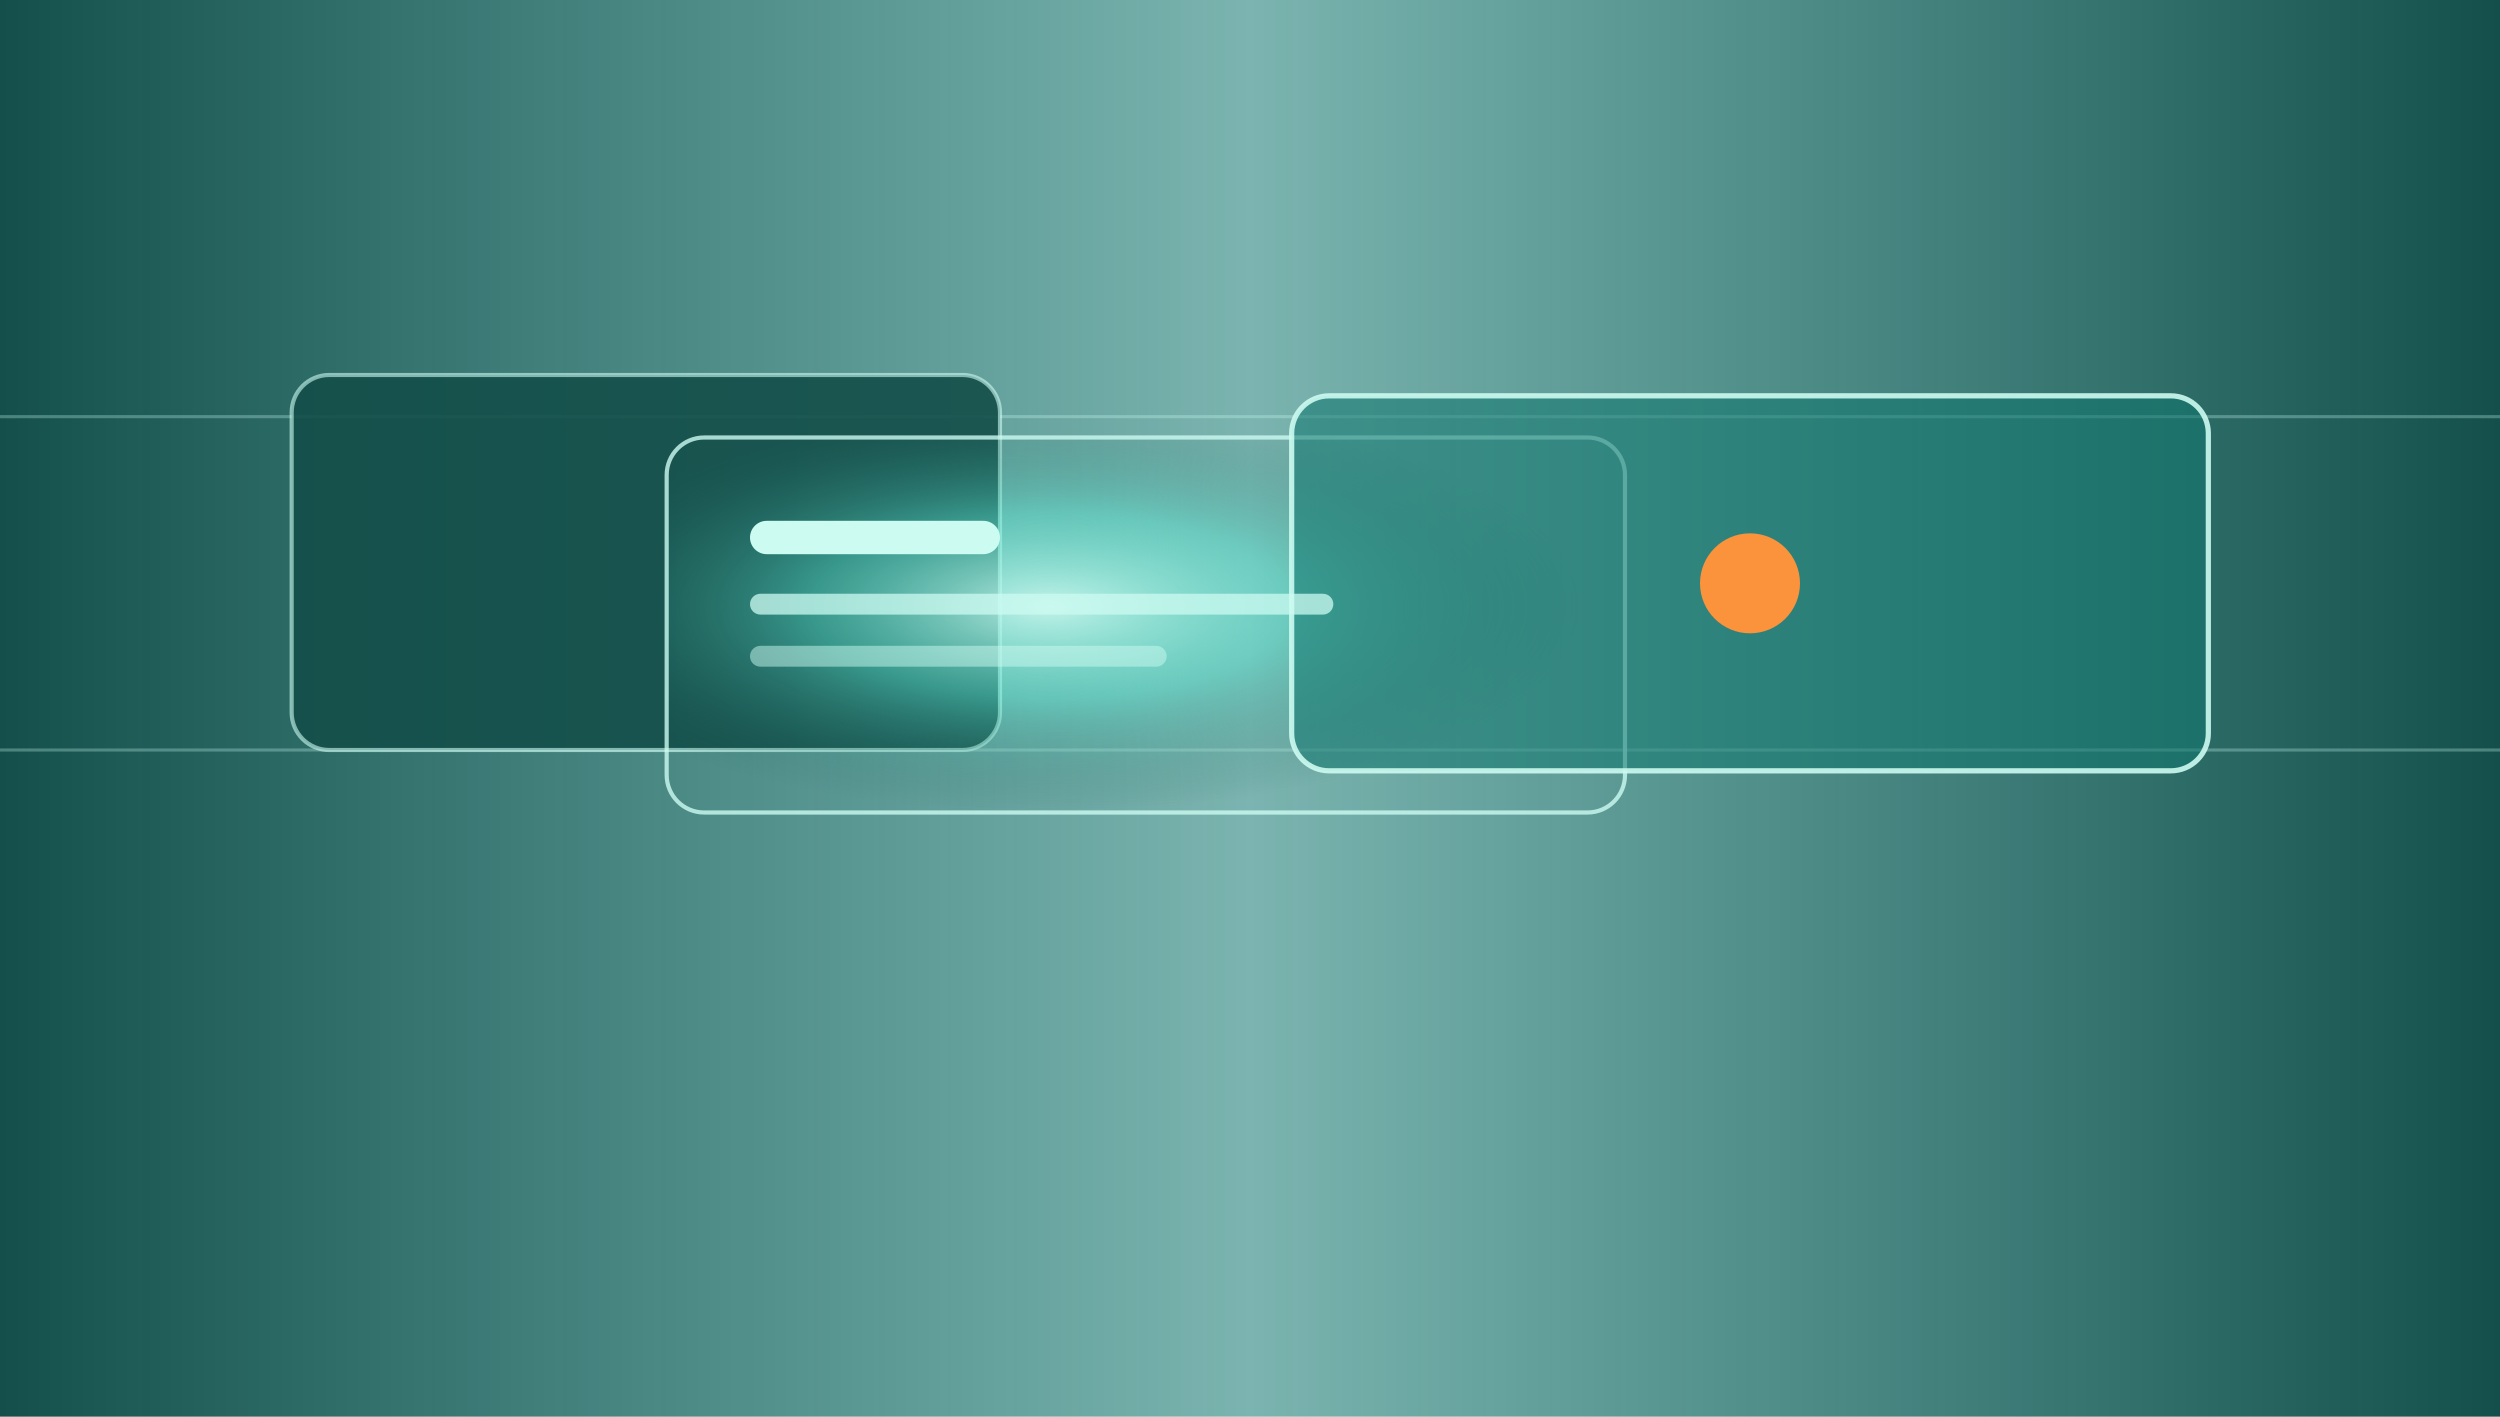
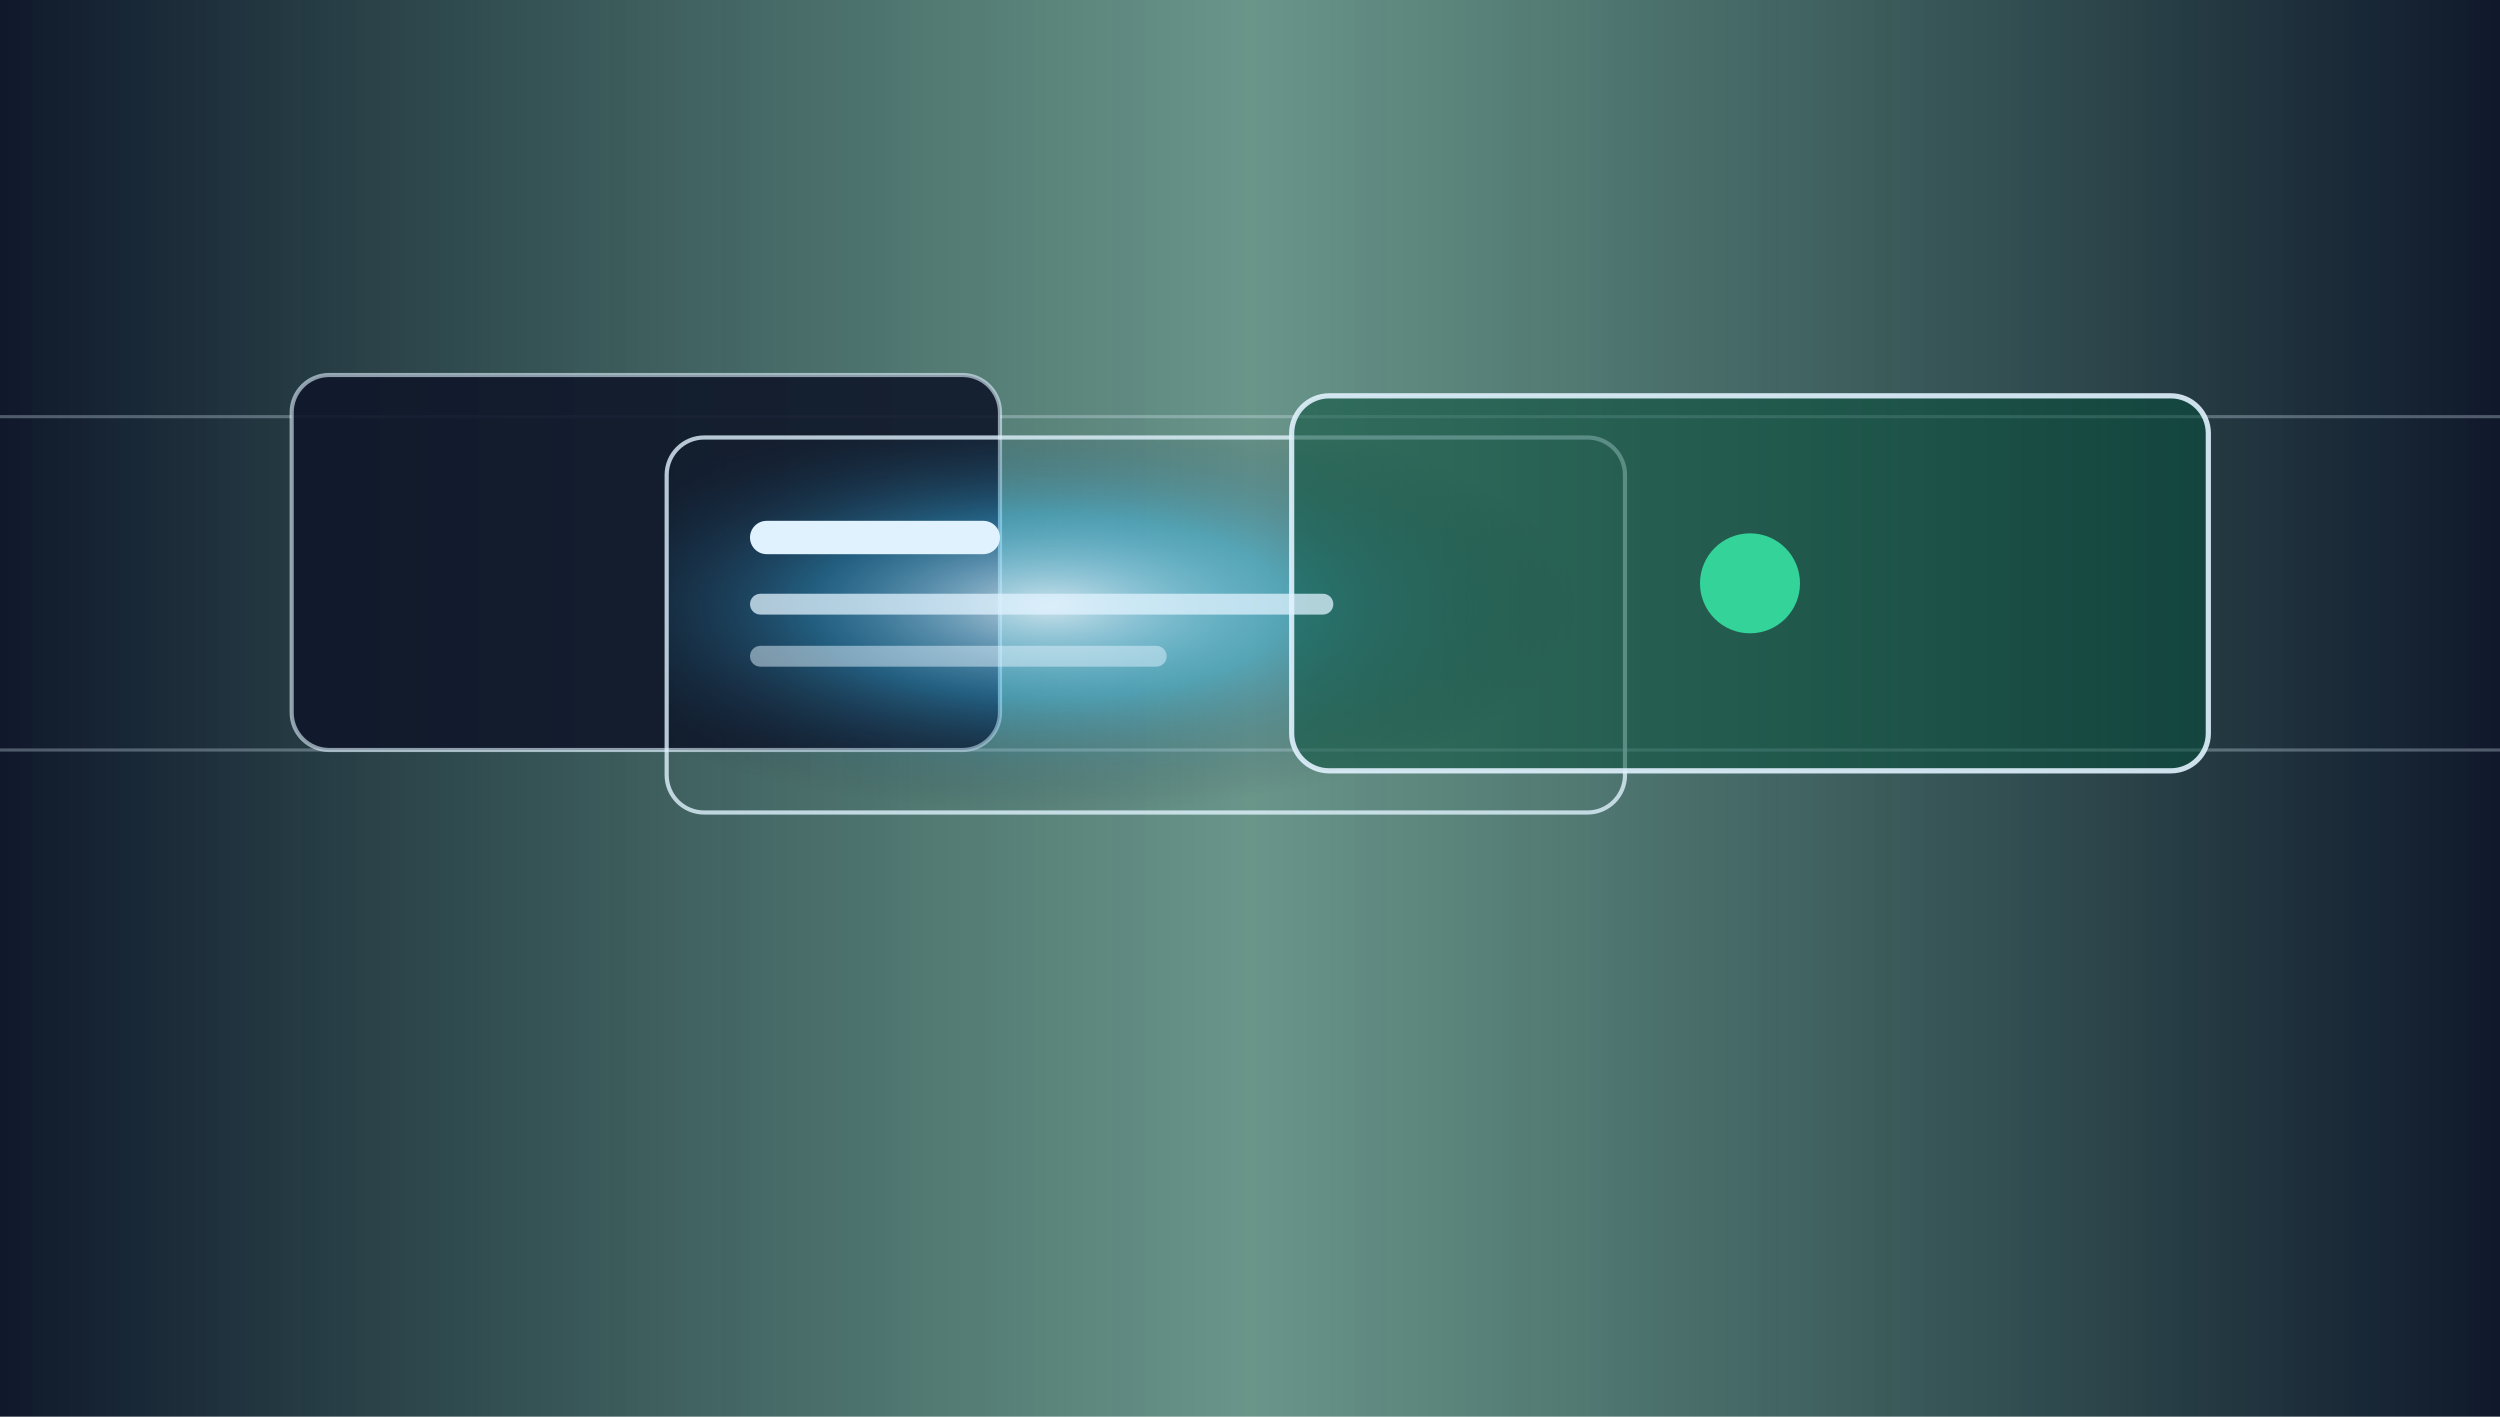
<svg xmlns="http://www.w3.org/2000/svg" viewBox="0 0 1200 680" preserveAspectRatio="xMidYMid slice" width="100%" height="100%">
  <defs>
    <linearGradient id="grad_resource_4" x1="0%" y1="0%" x2="100%" y2="0%">
-       <stop offset="0%" stop-color="#134E4A" />
-       <stop offset="50%" stop-color="#0F766E" stop-opacity="0.55" />
-       <stop offset="100%" stop-color="#134E4A" />
+       <stop offset="0%" stop-color="#0F172A" />
+       <stop offset="50%" stop-color="#064E3B" stop-opacity="0.6" />
+       <stop offset="100%" stop-color="#0F172A" />
    </linearGradient>
    <radialGradient id="glow_resource_4" cx="40%" cy="45%" r="55%">
-       <stop offset="0%" stop-color="#CCFBF1" stop-opacity="0.9" />
-       <stop offset="45%" stop-color="#5EEAD4" stop-opacity="0.45" />
-       <stop offset="100%" stop-color="#134E4A" stop-opacity="0" />
+       <stop offset="0%" stop-color="#E0F2FE" stop-opacity="0.85" />
+       <stop offset="45%" stop-color="#38BDF8" stop-opacity="0.4" />
+       <stop offset="100%" stop-color="#0F172A" stop-opacity="0" />
    </radialGradient>
  </defs>
  <rect width="1200" height="680" fill="url(#grad_resource_4)" />
-   <line x1="0" y1="200" x2="1200" y2="200" stroke="#CCFBF1" stroke-width="1.5" stroke-opacity="0.3" />
-   <line x1="0" y1="360" x2="1200" y2="360" stroke="#CCFBF1" stroke-width="1.5" stroke-opacity="0.3" />
-   <rect x="140" y="180" width="340" height="180" rx="18" fill="#134E4A" fill-opacity="0.9" stroke="#CCFBF1" stroke-width="2" stroke-opacity="0.6" />
-   <rect x="320" y="210" width="460" height="180" rx="18" fill="url(#glow_resource_4)" stroke="#CCFBF1" stroke-width="2" stroke-opacity="0.8" />
-   <rect x="620" y="190" width="440" height="180" rx="18" fill="#0F766E" fill-opacity="0.55" stroke="#CCFBF1" stroke-width="2.5" stroke-opacity="0.9" />
-   <rect x="360" y="250" width="120" height="16" rx="8" fill="#CCFBF1" />
-   <rect x="360" y="285" width="280" height="10" rx="5" fill="#CCFBF1" fill-opacity="0.75" />
-   <rect x="360" y="310" width="200" height="10" rx="5" fill="#CCFBF1" fill-opacity="0.5" />
-   <circle cx="840" cy="280" r="24" fill="#FB923C" />
+   <line x1="0" y1="200" x2="1200" y2="200" stroke="#E0F2FE" stroke-width="1.5" stroke-opacity="0.3" />
+   <line x1="0" y1="360" x2="1200" y2="360" stroke="#E0F2FE" stroke-width="1.5" stroke-opacity="0.3" />
+   <rect x="140" y="180" width="340" height="180" rx="18" fill="#0F172A" fill-opacity="0.9" stroke="#E0F2FE" stroke-width="2" stroke-opacity="0.6" />
+   <rect x="320" y="210" width="460" height="180" rx="18" fill="url(#glow_resource_4)" stroke="#E0F2FE" stroke-width="2" stroke-opacity="0.8" />
+   <rect x="620" y="190" width="440" height="180" rx="18" fill="#064E3B" fill-opacity="0.55" stroke="#E0F2FE" stroke-width="2.5" stroke-opacity="0.9" />
+   <rect x="360" y="250" width="120" height="16" rx="8" fill="#E0F2FE" />
+   <rect x="360" y="285" width="280" height="10" rx="5" fill="#E0F2FE" fill-opacity="0.75" />
+   <rect x="360" y="310" width="200" height="10" rx="5" fill="#E0F2FE" fill-opacity="0.5" />
+   <circle cx="840" cy="280" r="24" fill="#34D399" />
</svg>
